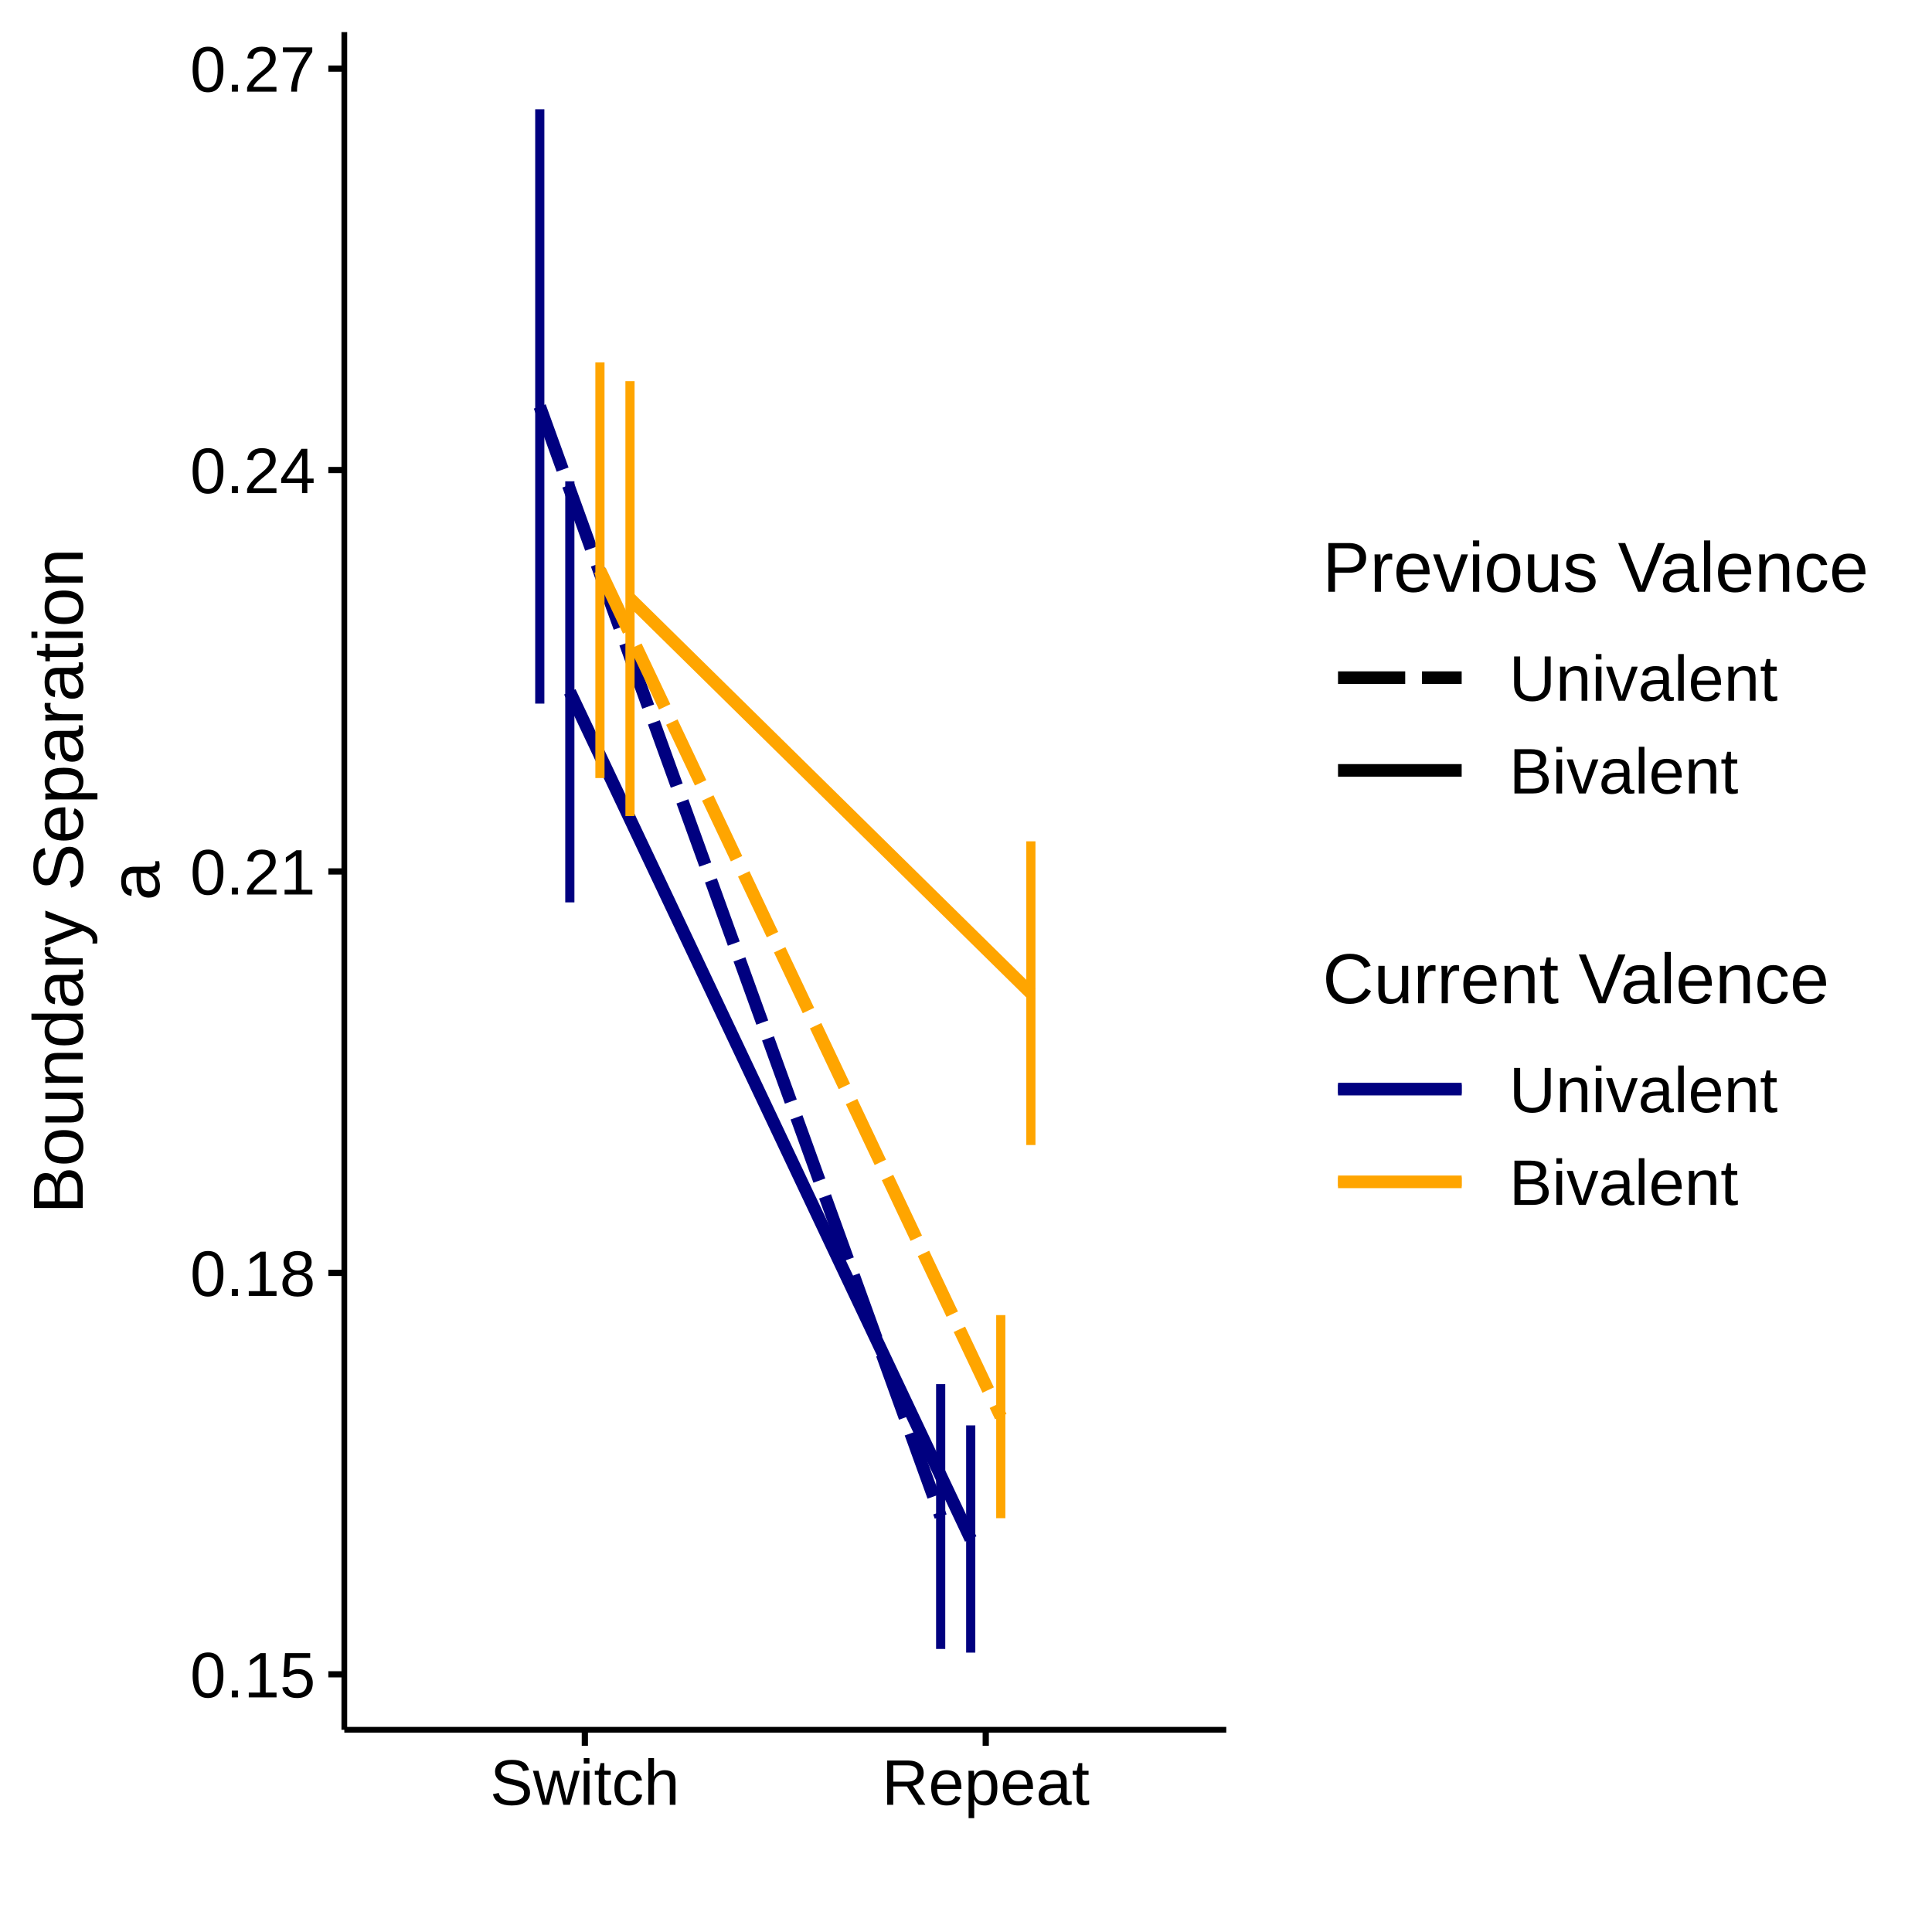
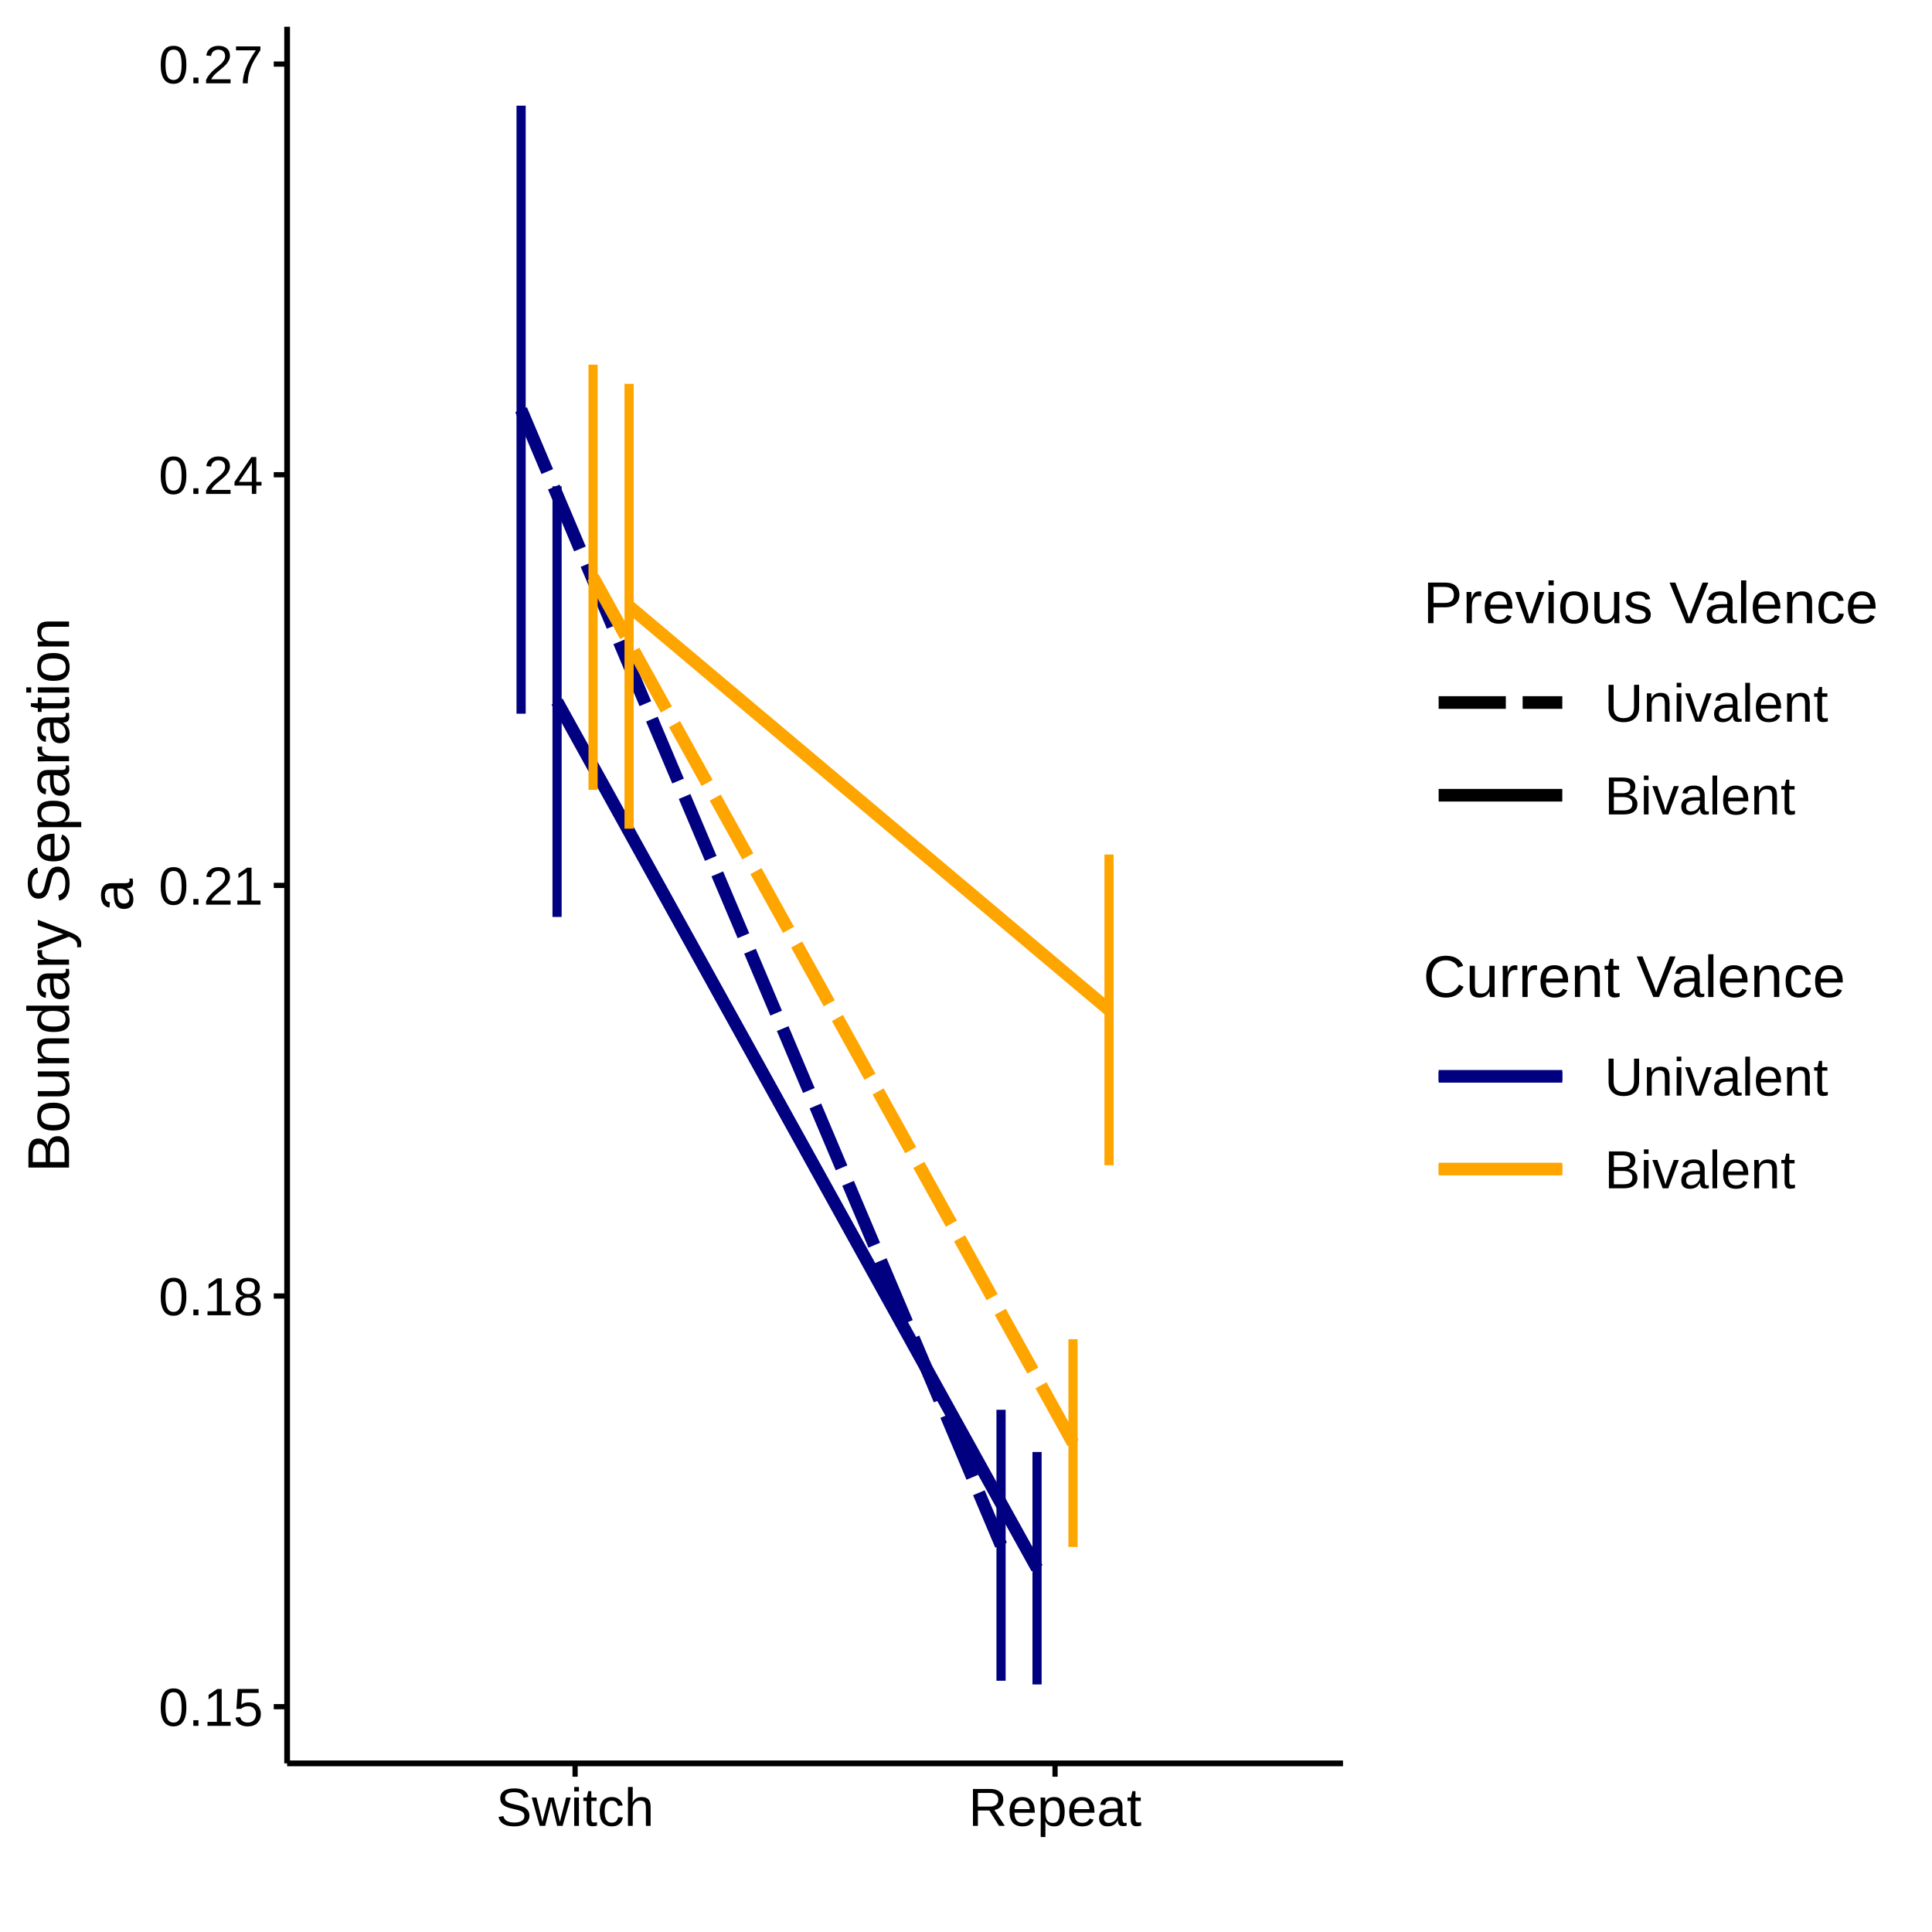
<svg xmlns="http://www.w3.org/2000/svg" width="360.00pt" height="360.00pt" viewBox="0 0 360.00 360.00">
  <g class="svglite">
    <defs>
      <style type="text/css">
    .svglite line, .svglite polyline, .svglite polygon, .svglite path, .svglite rect, .svglite circle {
      fill: none;
      stroke: #000000;
      stroke-linecap: round;
      stroke-linejoin: round;
      stroke-miterlimit: 10.00;
    }
    .svglite text {
      white-space: pre;
    }
    .svglite g.glyphgroup path {
      fill: inherit;
      stroke: none;
    }
  </style>
    </defs>
    <rect width="100%" height="100%" style="stroke: none; fill: #FFFFFF;" />
    <defs>
      <clipPath id="cpMC4wMHwzNjAuMDB8MC4wMHwzNjAuMDA=">
        <rect x="0.00" y="0.00" width="360.00" height="360.00" />
      </clipPath>
    </defs>
    <g clip-path="url(#cpMC4wMHwzNjAuMDB8MC4wMHwzNjAuMDA=)">
-       <rect x="0.00" y="0.00" width="360.00" height="360.00" style="stroke-width: 1.16; stroke: #FFFFFF; fill: #FFFFFF;" />
+       <rect x="-0" y="0.00" width="360.00" height="360.00" style="stroke-width: 0.97; stroke: #FFFFFF; fill: #FFFFFF;" />
    </g>
    <defs>
-       <clipPath id="cpNjQuMTZ8MjI4LjUwfDUuOTh8MzIyLjMy">
-         <rect x="64.16" y="5.98" width="164.34" height="316.34" />
+       <clipPath id="cpNTMuNTB8MjUwLjI1fDQuOTh8MzI4LjU4">
+         <rect x="53.50" y="4.98" width="196.75" height="323.60" />
      </clipPath>
    </defs>
-     <g clip-path="url(#cpNjQuMTZ8MjI4LjUwfDUuOTh8MzIyLjMy)">
-       <rect x="64.16" y="5.98" width="164.34" height="316.34" style="stroke-width: 1.16; stroke: none; fill: #FFFFFF;" />
-       <polyline points="100.58,75.73 175.28,282.58 " style="stroke-width: 2.35; stroke: #000080; stroke-dasharray: 12.52,3.13; stroke-linecap: butt;" />
-       <polyline points="106.18,128.91 180.88,286.77 " style="stroke-width: 2.35; stroke: #000080; stroke-linecap: butt;" />
-       <polyline points="111.79,106.26 186.48,263.97 " style="stroke-width: 2.35; stroke: #FFA500; stroke-dasharray: 12.52,3.13; stroke-linecap: butt;" />
-       <polyline points="117.39,111.54 192.09,185.06 " style="stroke-width: 2.35; stroke: #FFA500; stroke-linecap: butt;" />
-       <polyline points="175.28,307.26 175.28,307.26 " style="stroke-width: 1.71; stroke: #000080; stroke-linecap: butt;" />
-       <polyline points="175.28,307.26 175.28,257.91 " style="stroke-width: 1.71; stroke: #000080; stroke-linecap: butt;" />
-       <polyline points="175.28,257.91 175.28,257.91 " style="stroke-width: 1.71; stroke: #000080; stroke-linecap: butt;" />
-       <polyline points="100.58,131.11 100.58,131.11 " style="stroke-width: 1.71; stroke: #000080; stroke-linecap: butt;" />
-       <polyline points="100.58,131.11 100.58,20.36 " style="stroke-width: 1.71; stroke: #000080; stroke-linecap: butt;" />
-       <polyline points="100.58,20.36 100.58,20.36 " style="stroke-width: 1.71; stroke: #000080; stroke-linecap: butt;" />
-       <polyline points="180.88,307.94 180.88,307.94 " style="stroke-width: 1.71; stroke: #000080; stroke-linecap: butt;" />
-       <polyline points="180.88,307.94 180.88,265.60 " style="stroke-width: 1.71; stroke: #000080; stroke-linecap: butt;" />
-       <polyline points="180.88,265.60 180.88,265.60 " style="stroke-width: 1.71; stroke: #000080; stroke-linecap: butt;" />
-       <polyline points="106.18,168.14 106.18,168.14 " style="stroke-width: 1.71; stroke: #000080; stroke-linecap: butt;" />
-       <polyline points="106.18,168.14 106.18,89.68 " style="stroke-width: 1.71; stroke: #000080; stroke-linecap: butt;" />
-       <polyline points="106.18,89.68 106.18,89.68 " style="stroke-width: 1.71; stroke: #000080; stroke-linecap: butt;" />
-       <polyline points="186.48,282.89 186.48,282.89 " style="stroke-width: 1.71; stroke: #FFA500; stroke-linecap: butt;" />
-       <polyline points="186.48,282.89 186.48,245.05 " style="stroke-width: 1.71; stroke: #FFA500; stroke-linecap: butt;" />
-       <polyline points="186.48,245.05 186.48,245.05 " style="stroke-width: 1.71; stroke: #FFA500; stroke-linecap: butt;" />
-       <polyline points="111.79,144.98 111.79,144.98 " style="stroke-width: 1.71; stroke: #FFA500; stroke-linecap: butt;" />
-       <polyline points="111.79,144.98 111.79,67.53 " style="stroke-width: 1.71; stroke: #FFA500; stroke-linecap: butt;" />
-       <polyline points="111.79,67.53 111.79,67.53 " style="stroke-width: 1.71; stroke: #FFA500; stroke-linecap: butt;" />
-       <polyline points="192.09,213.36 192.09,213.36 " style="stroke-width: 1.71; stroke: #FFA500; stroke-linecap: butt;" />
-       <polyline points="192.09,213.36 192.09,156.77 " style="stroke-width: 1.71; stroke: #FFA500; stroke-linecap: butt;" />
-       <polyline points="192.09,156.77 192.09,156.77 " style="stroke-width: 1.71; stroke: #FFA500; stroke-linecap: butt;" />
-       <polyline points="117.39,152.06 117.39,152.06 " style="stroke-width: 1.71; stroke: #FFA500; stroke-linecap: butt;" />
-       <polyline points="117.39,152.06 117.39,71.02 " style="stroke-width: 1.71; stroke: #FFA500; stroke-linecap: butt;" />
-       <polyline points="117.39,71.02 117.39,71.02 " style="stroke-width: 1.71; stroke: #FFA500; stroke-linecap: butt;" />
+     <g clip-path="url(#cpNTMuNTB8MjUwLjI1fDQuOTh8MzI4LjU4)">
+       <rect x="53.50" y="4.98" width="196.75" height="323.60" style="stroke-width: 0.97; stroke: none; fill: #FFFFFF;" />
+       <polyline points="97.10,76.34 186.53,287.93 " style="stroke-width: 2.35; stroke: #000080; stroke-dasharray: 12.52,3.13; stroke-linecap: butt;" />
+       <polyline points="103.80,130.73 193.24,292.22 " style="stroke-width: 2.35; stroke: #000080; stroke-linecap: butt;" />
+       <polyline points="110.51,107.56 199.94,268.89 " style="stroke-width: 2.35; stroke: #FFA500; stroke-dasharray: 12.52,3.13; stroke-linecap: butt;" />
+       <polyline points="117.22,112.97 206.65,188.18 " style="stroke-width: 2.35; stroke: #FFA500; stroke-linecap: butt;" />
+       <polyline points="186.53,313.18 186.53,313.18 " style="stroke-width: 1.71; stroke: #000080; stroke-linecap: butt;" />
+       <polyline points="186.53,313.18 186.53,262.69 " style="stroke-width: 1.71; stroke: #000080; stroke-linecap: butt;" />
+       <polyline points="186.53,262.69 186.53,262.69 " style="stroke-width: 1.71; stroke: #000080; stroke-linecap: butt;" />
+       <polyline points="97.10,132.99 97.10,132.99 " style="stroke-width: 1.71; stroke: #000080; stroke-linecap: butt;" />
+       <polyline points="97.10,132.99 97.10,19.69 " style="stroke-width: 1.71; stroke: #000080; stroke-linecap: butt;" />
+       <polyline points="97.10,19.69 97.10,19.69 " style="stroke-width: 1.71; stroke: #000080; stroke-linecap: butt;" />
+       <polyline points="193.24,313.87 193.24,313.87 " style="stroke-width: 1.71; stroke: #000080; stroke-linecap: butt;" />
+       <polyline points="193.24,313.87 193.24,270.56 " style="stroke-width: 1.71; stroke: #000080; stroke-linecap: butt;" />
+       <polyline points="193.24,270.56 193.24,270.56 " style="stroke-width: 1.71; stroke: #000080; stroke-linecap: butt;" />
+       <polyline points="103.80,170.86 103.80,170.86 " style="stroke-width: 1.71; stroke: #000080; stroke-linecap: butt;" />
+       <polyline points="103.80,170.86 103.80,90.61 " style="stroke-width: 1.71; stroke: #000080; stroke-linecap: butt;" />
+       <polyline points="103.80,90.61 103.80,90.61 " style="stroke-width: 1.71; stroke: #000080; stroke-linecap: butt;" />
+       <polyline points="199.94,288.25 199.94,288.25 " style="stroke-width: 1.71; stroke: #FFA500; stroke-linecap: butt;" />
+       <polyline points="199.94,288.25 199.94,249.54 " style="stroke-width: 1.71; stroke: #FFA500; stroke-linecap: butt;" />
+       <polyline points="199.94,249.54 199.94,249.54 " style="stroke-width: 1.71; stroke: #FFA500; stroke-linecap: butt;" />
+       <polyline points="110.51,147.18 110.51,147.18 " style="stroke-width: 1.71; stroke: #FFA500; stroke-linecap: butt;" />
+       <polyline points="110.51,147.18 110.51,67.95 " style="stroke-width: 1.71; stroke: #FFA500; stroke-linecap: butt;" />
+       <polyline points="110.51,67.95 110.51,67.95 " style="stroke-width: 1.71; stroke: #FFA500; stroke-linecap: butt;" />
+       <polyline points="206.65,217.12 206.65,217.12 " style="stroke-width: 1.71; stroke: #FFA500; stroke-linecap: butt;" />
+       <polyline points="206.65,217.12 206.65,159.23 " style="stroke-width: 1.71; stroke: #FFA500; stroke-linecap: butt;" />
+       <polyline points="206.65,159.23 206.65,159.23 " style="stroke-width: 1.71; stroke: #FFA500; stroke-linecap: butt;" />
+       <polyline points="117.22,154.42 117.22,154.42 " style="stroke-width: 1.71; stroke: #FFA500; stroke-linecap: butt;" />
+       <polyline points="117.22,154.42 117.22,71.52 " style="stroke-width: 1.71; stroke: #FFA500; stroke-linecap: butt;" />
+       <polyline points="117.22,71.52 117.22,71.52 " style="stroke-width: 1.71; stroke: #FFA500; stroke-linecap: butt;" />
    </g>
    <g clip-path="url(#cpMC4wMHwzNjAuMDB8MC4wMHwzNjAuMDA=)">
-       <polyline points="64.16,322.32 64.16,5.98 " style="stroke-width: 1.07; stroke-linecap: butt;" />
-       <text x="58.78" y="316.28" text-anchor="end" style="font-size: 12.00px; font-family: &quot;Arial&quot;;" textLength="23.34px" lengthAdjust="spacingAndGlyphs">0.15</text>
-       <text x="58.78" y="241.48" text-anchor="end" style="font-size: 12.00px; font-family: &quot;Arial&quot;;" textLength="23.34px" lengthAdjust="spacingAndGlyphs">0.18</text>
-       <text x="58.78" y="166.68" text-anchor="end" style="font-size: 12.00px; font-family: &quot;Arial&quot;;" textLength="23.34px" lengthAdjust="spacingAndGlyphs">0.21</text>
-       <text x="58.78" y="91.88" text-anchor="end" style="font-size: 12.00px; font-family: &quot;Arial&quot;;" textLength="23.34px" lengthAdjust="spacingAndGlyphs">0.24</text>
-       <text x="58.78" y="17.08" text-anchor="end" style="font-size: 12.00px; font-family: &quot;Arial&quot;;" textLength="23.34px" lengthAdjust="spacingAndGlyphs">0.27</text>
-       <polyline points="61.18,311.98 64.16,311.98 " style="stroke-width: 1.16; stroke-linecap: butt;" />
-       <polyline points="61.18,237.18 64.16,237.18 " style="stroke-width: 1.16; stroke-linecap: butt;" />
-       <polyline points="61.18,162.38 64.16,162.38 " style="stroke-width: 1.16; stroke-linecap: butt;" />
-       <polyline points="61.18,87.58 64.16,87.58 " style="stroke-width: 1.16; stroke-linecap: butt;" />
-       <polyline points="61.18,12.78 64.16,12.78 " style="stroke-width: 1.16; stroke-linecap: butt;" />
-       <polyline points="64.16,322.32 228.50,322.32 " style="stroke-width: 1.07; stroke-linecap: butt;" />
-       <polyline points="108.98,325.31 108.98,322.32 " style="stroke-width: 1.16; stroke-linecap: butt;" />
-       <polyline points="183.68,325.31 183.68,322.32 " style="stroke-width: 1.16; stroke-linecap: butt;" />
-       <text x="108.98" y="336.30" text-anchor="middle" style="font-size: 12.00px; font-family: &quot;Arial&quot;;" textLength="35.34px" lengthAdjust="spacingAndGlyphs">Switch</text>
-       <text x="183.68" y="336.30" text-anchor="middle" style="font-size: 12.00px; font-family: &quot;Arial&quot;;" textLength="38.69px" lengthAdjust="spacingAndGlyphs">Repeat</text>
-       <text transform="translate(15.42,164.15) rotate(-90)" text-anchor="middle" style="font-size: 13.20px; font-family: &quot;Arial&quot;;" textLength="123.83px" lengthAdjust="spacingAndGlyphs">Boundary Separation</text>
-       <text transform="translate(29.68,164.15) rotate(-90)" text-anchor="middle" style="font-size: 13.20px; font-family: &quot;Arial&quot;;" textLength="7.33px" lengthAdjust="spacingAndGlyphs">a</text>
-       <rect x="240.46" y="93.46" width="113.56" height="64.71" style="stroke-width: 1.16; stroke: none; fill: #FFFFFF;" />
-       <text x="246.44" y="110.27" style="font-size: 13.20px; font-family: &quot;Arial&quot;;" textLength="101.61px" lengthAdjust="spacingAndGlyphs">Previous Valence</text>
-       <rect x="246.44" y="117.63" width="28.80" height="17.28" style="stroke-width: 1.16; stroke: none; fill: #FFFFFF;" />
-       <line x1="249.32" y1="126.27" x2="272.36" y2="126.27" style="stroke-width: 2.35; stroke-dasharray: 12.52,3.13; stroke-linecap: butt;" />
-       <rect x="246.44" y="134.91" width="28.80" height="17.28" style="stroke-width: 1.16; stroke: none; fill: #FFFFFF;" />
-       <line x1="249.32" y1="143.55" x2="272.36" y2="143.55" style="stroke-width: 2.35; stroke-linecap: butt;" />
-       <text x="281.21" y="130.57" style="font-size: 12.00px; font-family: &quot;Arial&quot;;" textLength="50.03px" lengthAdjust="spacingAndGlyphs">Univalent</text>
-       <text x="281.21" y="147.85" style="font-size: 12.00px; font-family: &quot;Arial&quot;;" textLength="42.69px" lengthAdjust="spacingAndGlyphs">Bivalent</text>
-       <rect x="240.46" y="170.13" width="106.22" height="64.71" style="stroke-width: 1.16; stroke: none; fill: #FFFFFF;" />
-       <text x="246.44" y="186.94" style="font-size: 13.20px; font-family: &quot;Arial&quot;;" textLength="94.27px" lengthAdjust="spacingAndGlyphs">Current Valence</text>
-       <rect x="246.44" y="194.30" width="28.80" height="17.28" style="stroke-width: 1.16; stroke: none; fill: #FFFFFF;" />
-       <line x1="249.32" y1="202.94" x2="272.36" y2="202.94" style="stroke-width: 2.35; stroke: #000080; stroke-linecap: butt;" />
-       <line x1="249.32" y1="202.94" x2="272.36" y2="202.94" style="stroke-width: 1.71; stroke: #000080; stroke-linecap: butt;" />
-       <rect x="246.44" y="211.58" width="28.80" height="17.28" style="stroke-width: 1.16; stroke: none; fill: #FFFFFF;" />
-       <line x1="249.32" y1="220.22" x2="272.36" y2="220.22" style="stroke-width: 2.35; stroke: #FFA500; stroke-linecap: butt;" />
-       <line x1="249.32" y1="220.22" x2="272.36" y2="220.22" style="stroke-width: 1.71; stroke: #FFA500; stroke-linecap: butt;" />
-       <text x="281.21" y="207.24" style="font-size: 12.00px; font-family: &quot;Arial&quot;;" textLength="50.03px" lengthAdjust="spacingAndGlyphs">Univalent</text>
-       <text x="281.21" y="224.52" style="font-size: 12.00px; font-family: &quot;Arial&quot;;" textLength="42.69px" lengthAdjust="spacingAndGlyphs">Bivalent</text>
+       <polyline points="53.50,328.58 53.50,4.98 " style="stroke-width: 1.07; stroke-linecap: butt;" />
+       <text x="49.02" y="321.59" text-anchor="end" style="font-size: 10.00px; font-family: &quot;Arial&quot;;" textLength="19.47px" lengthAdjust="spacingAndGlyphs">0.15</text>
+       <text x="49.02" y="245.08" text-anchor="end" style="font-size: 10.00px; font-family: &quot;Arial&quot;;" textLength="19.47px" lengthAdjust="spacingAndGlyphs">0.18</text>
+       <text x="49.02" y="168.56" text-anchor="end" style="font-size: 10.00px; font-family: &quot;Arial&quot;;" textLength="19.47px" lengthAdjust="spacingAndGlyphs">0.21</text>
+       <text x="49.02" y="92.04" text-anchor="end" style="font-size: 10.00px; font-family: &quot;Arial&quot;;" textLength="19.47px" lengthAdjust="spacingAndGlyphs">0.24</text>
+       <text x="49.02" y="15.52" text-anchor="end" style="font-size: 10.00px; font-family: &quot;Arial&quot;;" textLength="19.47px" lengthAdjust="spacingAndGlyphs">0.27</text>
+       <polyline points="51.01,318.01 53.50,318.01 " style="stroke-width: 0.97; stroke-linecap: butt;" />
+       <polyline points="51.01,241.49 53.50,241.49 " style="stroke-width: 0.97; stroke-linecap: butt;" />
+       <polyline points="51.01,164.98 53.50,164.98 " style="stroke-width: 0.97; stroke-linecap: butt;" />
+       <polyline points="51.01,88.46 53.50,88.46 " style="stroke-width: 0.97; stroke-linecap: butt;" />
+       <polyline points="51.01,11.94 53.50,11.94 " style="stroke-width: 0.97; stroke-linecap: butt;" />
+       <polyline points="53.50,328.58 250.25,328.58 " style="stroke-width: 1.07; stroke-linecap: butt;" />
+       <polyline points="107.16,331.07 107.16,328.58 " style="stroke-width: 0.97; stroke-linecap: butt;" />
+       <polyline points="196.59,331.07 196.59,328.58 " style="stroke-width: 0.97; stroke-linecap: butt;" />
+       <text x="107.16" y="340.23" text-anchor="middle" style="font-size: 10.00px; font-family: &quot;Arial&quot;;" textLength="29.45px" lengthAdjust="spacingAndGlyphs">Switch</text>
+       <text x="196.59" y="340.23" text-anchor="middle" style="font-size: 10.00px; font-family: &quot;Arial&quot;;" textLength="32.25px" lengthAdjust="spacingAndGlyphs">Repeat</text>
+       <text transform="translate(12.86,166.78) rotate(-90)" text-anchor="middle" style="font-size: 11.00px; font-family: &quot;Arial&quot;;" textLength="103.44px" lengthAdjust="spacingAndGlyphs">Boundary Separation</text>
+       <text transform="translate(24.74,166.78) rotate(-90)" text-anchor="middle" style="font-size: 11.00px; font-family: &quot;Arial&quot;;" textLength="6.12px" lengthAdjust="spacingAndGlyphs">a</text>
+       <rect x="260.21" y="102.10" width="94.81" height="59.70" style="stroke-width: 0.97; stroke: none; fill: #FFFFFF;" />
+       <text x="265.19" y="116.12" style="font-size: 11.00px; font-family: &quot;Arial&quot;;" textLength="84.84px" lengthAdjust="spacingAndGlyphs">Previous Valence</text>
+       <rect x="265.19" y="122.26" width="28.80" height="17.28" style="stroke-width: 0.97; stroke: none; fill: #FFFFFF;" />
+       <line x1="268.07" y1="130.90" x2="291.11" y2="130.90" style="stroke-width: 2.35; stroke-dasharray: 12.52,3.13; stroke-linecap: butt;" />
+       <rect x="265.19" y="139.54" width="28.80" height="17.28" style="stroke-width: 0.97; stroke: none; fill: #FFFFFF;" />
+       <line x1="268.07" y1="148.18" x2="291.11" y2="148.18" style="stroke-width: 2.35; stroke-linecap: butt;" />
+       <text x="298.97" y="134.48" style="font-size: 10.00px; font-family: &quot;Arial&quot;;" textLength="41.69px" lengthAdjust="spacingAndGlyphs">Univalent</text>
+       <text x="298.97" y="151.76" style="font-size: 10.00px; font-family: &quot;Arial&quot;;" textLength="35.58px" lengthAdjust="spacingAndGlyphs">Bivalent</text>
+       <rect x="260.21" y="171.76" width="88.68" height="59.70" style="stroke-width: 0.97; stroke: none; fill: #FFFFFF;" />
+       <text x="265.19" y="185.78" style="font-size: 11.00px; font-family: &quot;Arial&quot;;" textLength="78.72px" lengthAdjust="spacingAndGlyphs">Current Valence</text>
+       <rect x="265.19" y="191.92" width="28.80" height="17.28" style="stroke-width: 0.97; stroke: none; fill: #FFFFFF;" />
+       <line x1="268.07" y1="200.56" x2="291.11" y2="200.56" style="stroke-width: 2.35; stroke: #000080; stroke-linecap: butt;" />
+       <line x1="268.07" y1="200.56" x2="291.11" y2="200.56" style="stroke-width: 1.71; stroke: #000080; stroke-linecap: butt;" />
+       <rect x="265.19" y="209.20" width="28.80" height="17.28" style="stroke-width: 0.97; stroke: none; fill: #FFFFFF;" />
+       <line x1="268.07" y1="217.84" x2="291.11" y2="217.84" style="stroke-width: 2.35; stroke: #FFA500; stroke-linecap: butt;" />
+       <line x1="268.07" y1="217.84" x2="291.11" y2="217.84" style="stroke-width: 1.71; stroke: #FFA500; stroke-linecap: butt;" />
+       <text x="298.97" y="204.14" style="font-size: 10.00px; font-family: &quot;Arial&quot;;" textLength="41.69px" lengthAdjust="spacingAndGlyphs">Univalent</text>
+       <text x="298.97" y="221.42" style="font-size: 10.00px; font-family: &quot;Arial&quot;;" textLength="35.58px" lengthAdjust="spacingAndGlyphs">Bivalent</text>
    </g>
  </g>
</svg>
